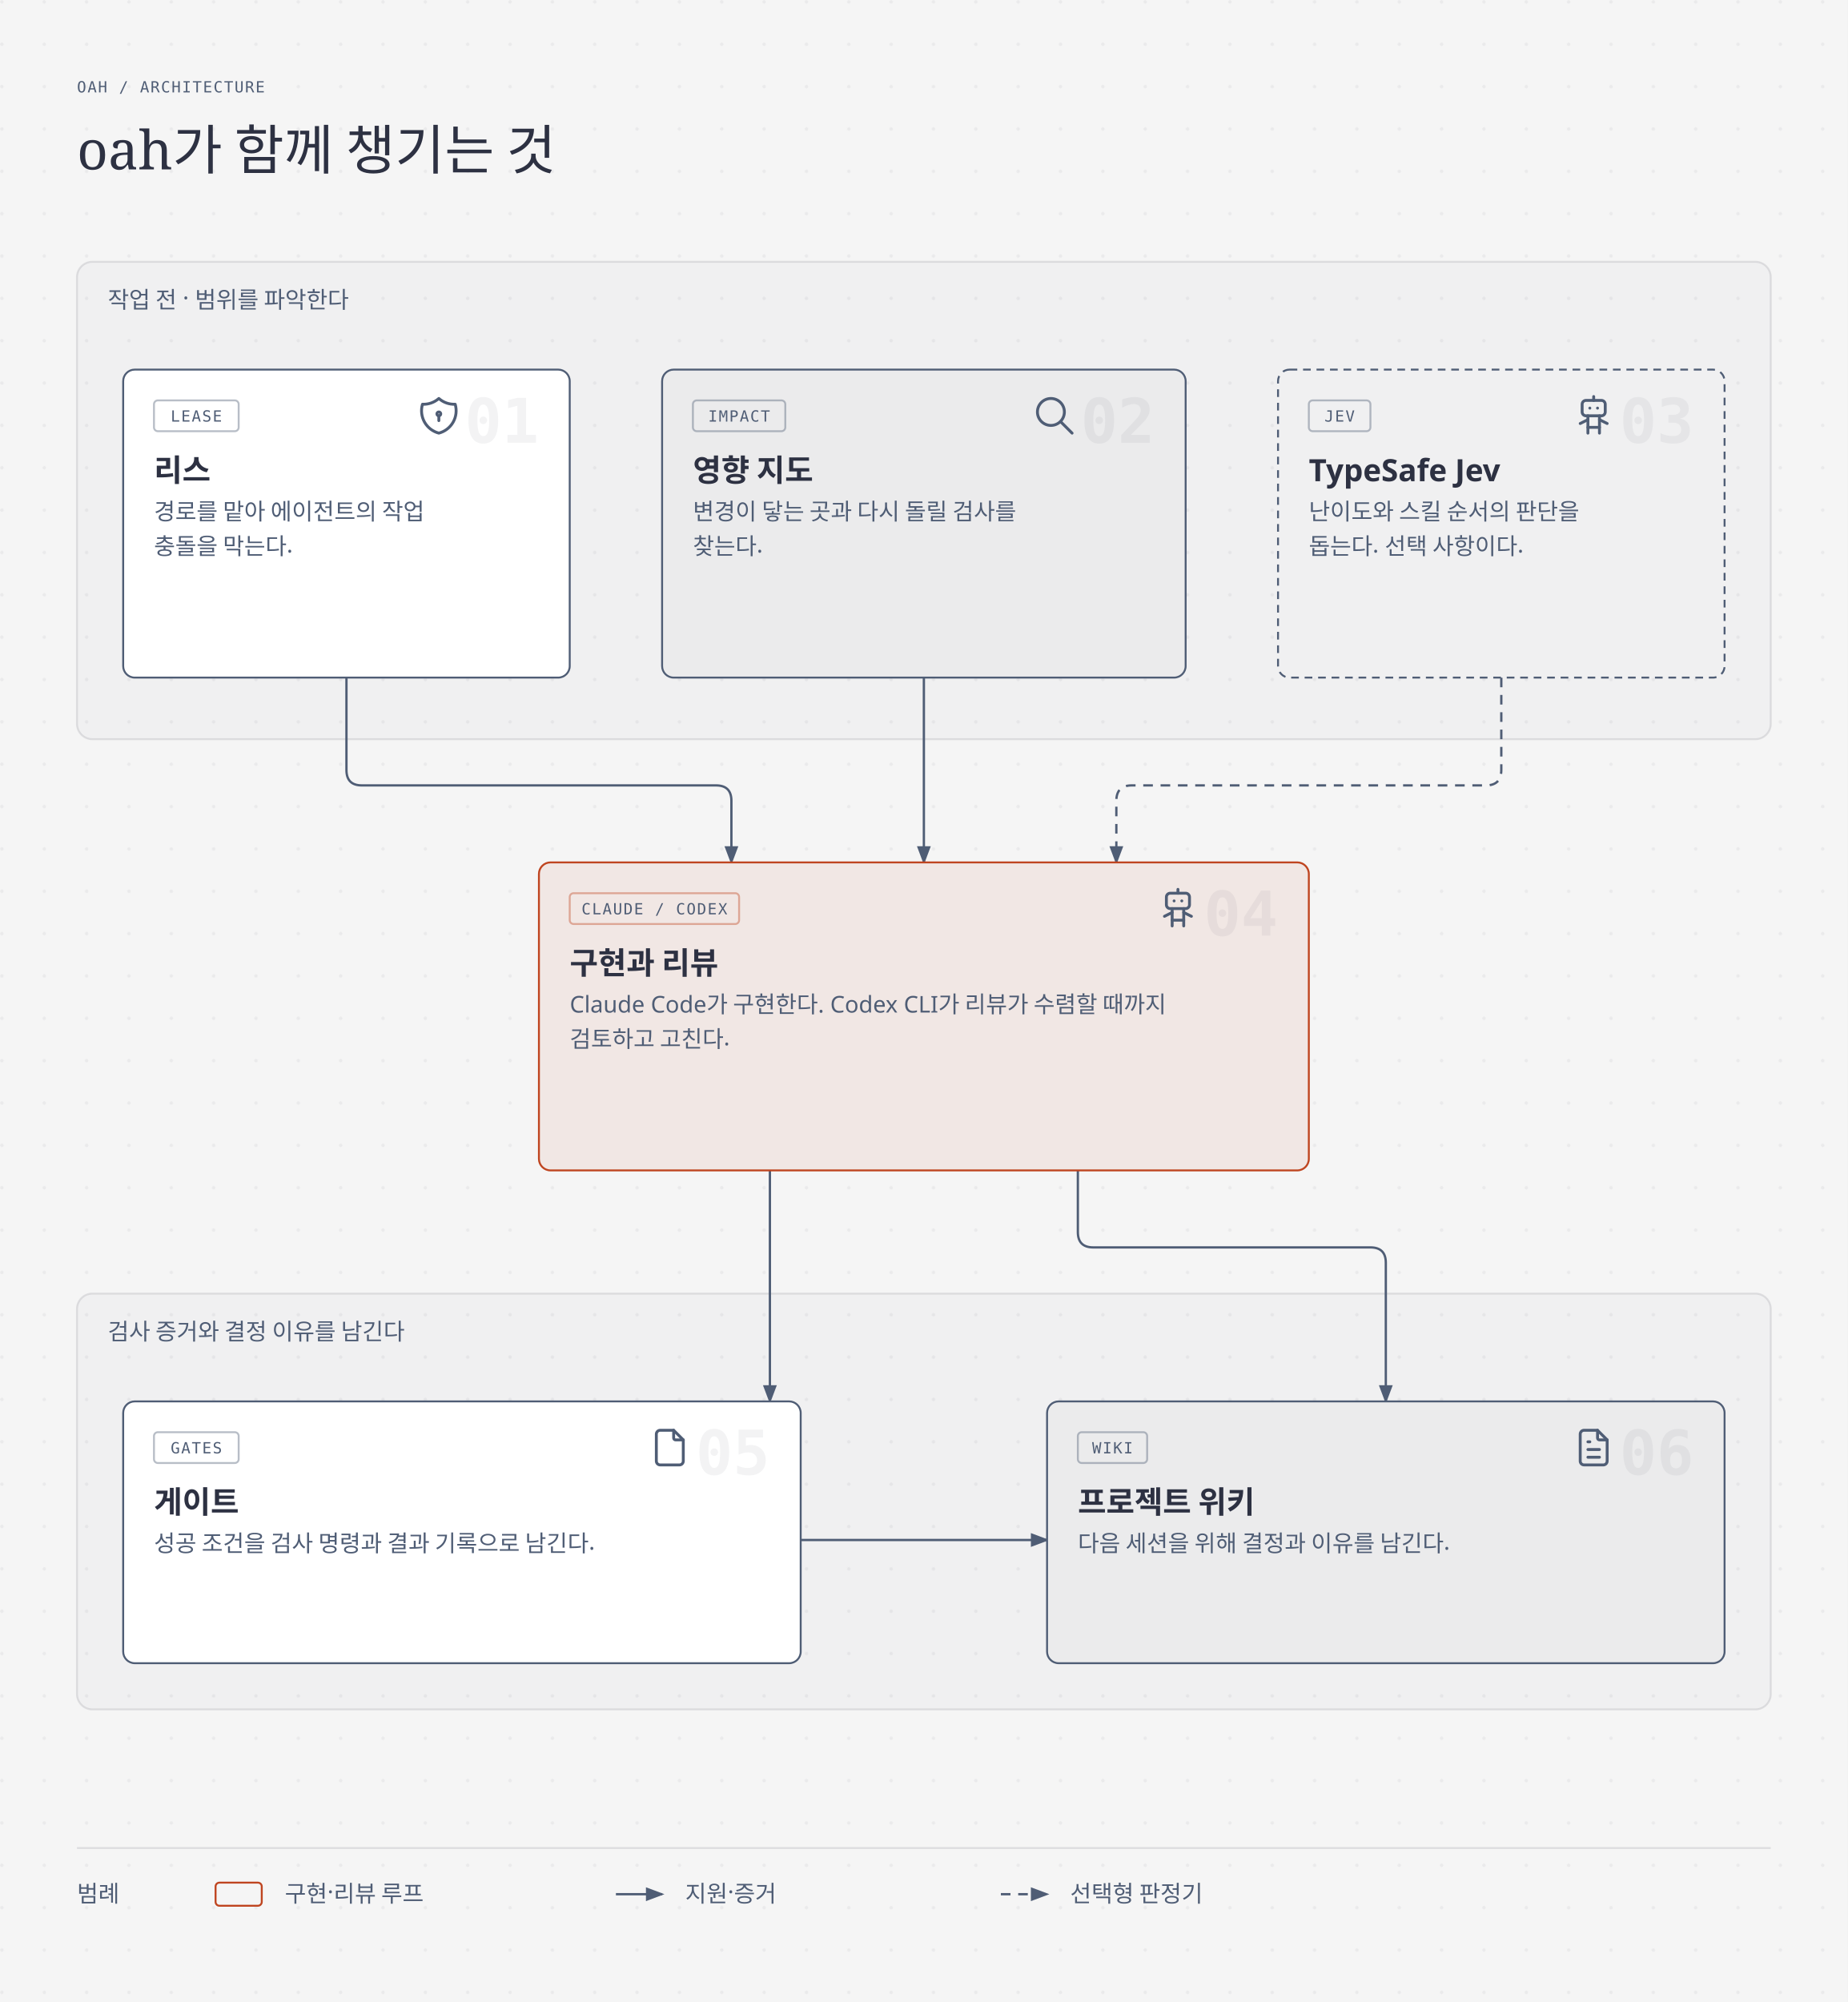
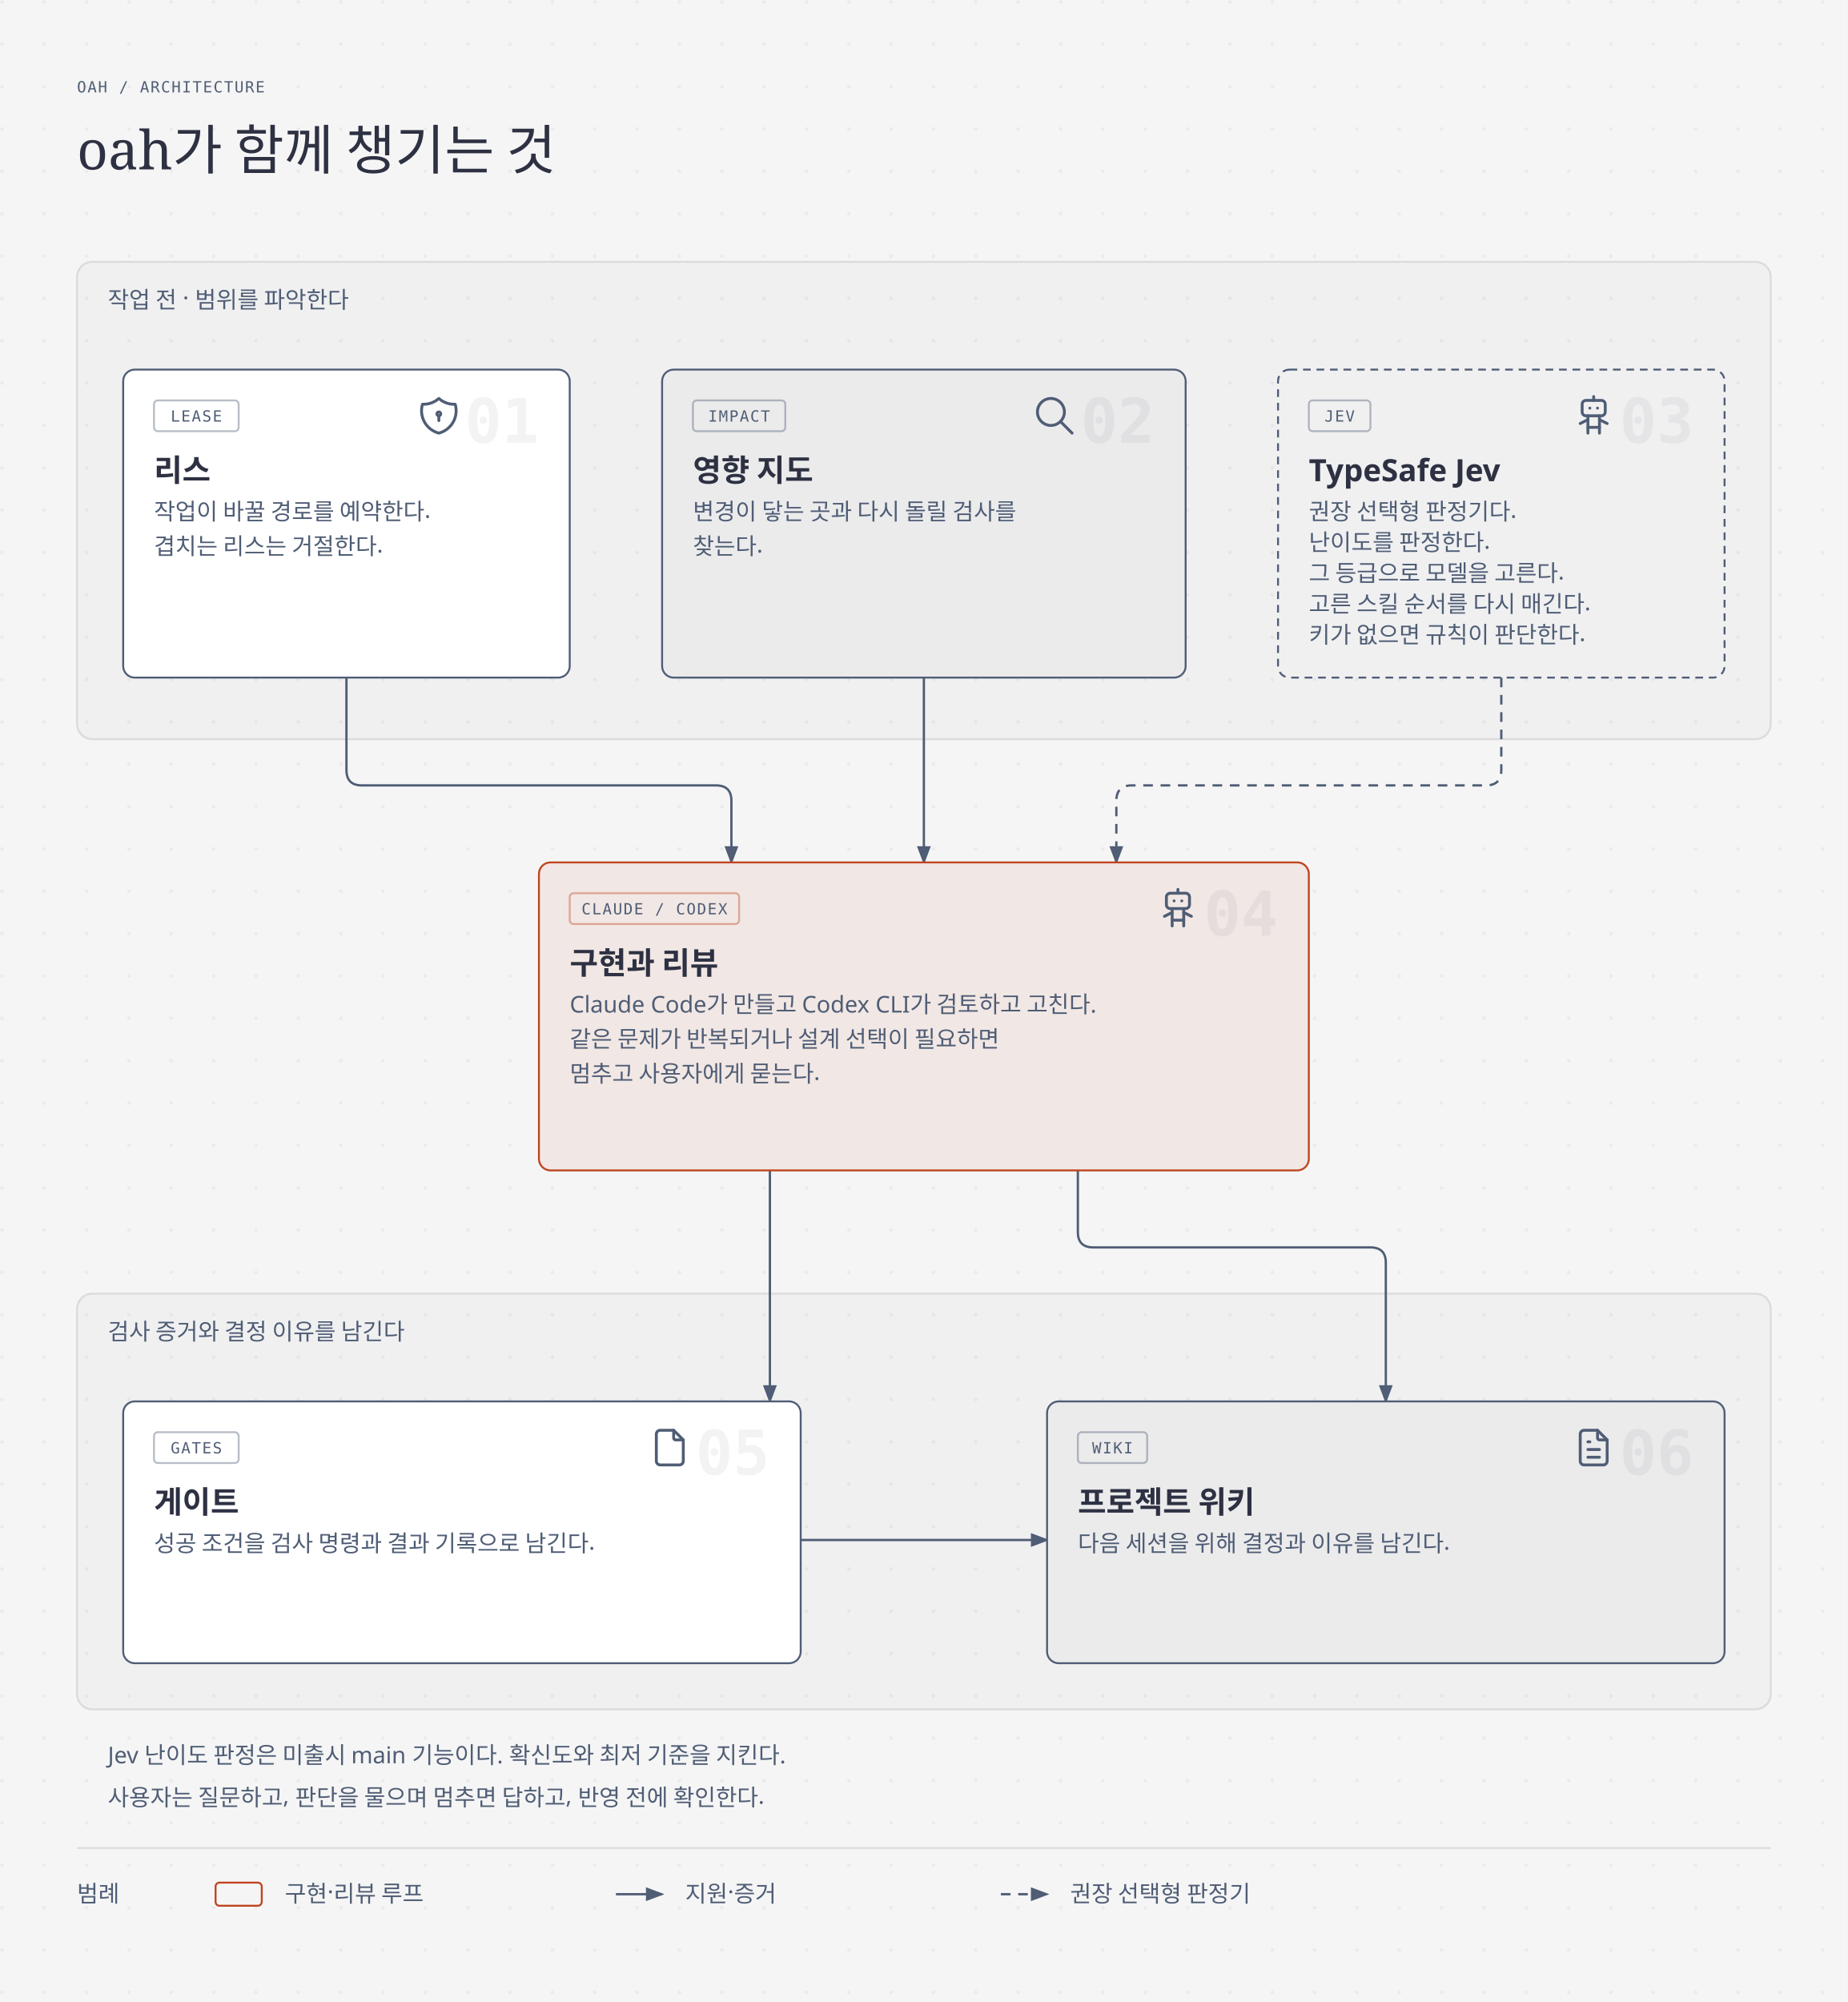
<svg xmlns="http://www.w3.org/2000/svg" viewBox="0 0 960 1040" role="img" aria-labelledby="features-ko-light-title features-ko-light-desc" data-diagram-type="Architecture" data-size="fit" id="features-ko-light-root">
  <defs>
    <style>#features-ko-light-root { font-family: "Geist", "Noto Sans KR", "Apple SD Gothic Neo", "Malgun Gothic", system-ui, sans-serif; color: #2d3142; }
      #features-ko-light-root .diagram-container { width: 100%; overflow-x: auto; }
      #features-ko-light-root text { font-family: "Geist", "Noto Sans KR", "Apple SD Gothic Neo", "Malgun Gothic", system-ui, sans-serif; fill: #2d3142; }
      #features-ko-light-root .title { font-family: "Instrument Serif", "Noto Serif KR", "Batang", serif; font-size: 28px; font-weight: 400; }
      #features-ko-light-root .node { font-size: 16px; font-weight: 600; }
      #features-ko-light-root .sub { font-family: "Geist", "Noto Sans KR", "Apple SD Gothic Neo", "Malgun Gothic", system-ui, sans-serif; font-size: 12px; font-weight: 400; fill: #4f5d75; }
      #features-ko-light-root .technical { font-family: "Geist Mono", ui-monospace, "SFMono-Regular", Consolas, monospace; }
      #features-ko-light-root .label { font-size: 12px; font-family: "Geist Mono", ui-monospace, "SFMono-Regular", Consolas, monospace; font-weight: 400; fill: #4f5d75; }
      #features-ko-light-root .prose { font-size: 12px; font-weight: 400; fill: #4f5d75; }
      #features-ko-light-root .zone-label { font-size: 12px; font-family: "Geist", "Noto Sans KR", "Apple SD Gothic Neo", "Malgun Gothic", system-ui, sans-serif; font-weight: 500; fill: #4f5d75; }
      #features-ko-light-root .arrow-label { font-size: 12px; font-family: "Geist", "Noto Sans KR", "Apple SD Gothic Neo", "Malgun Gothic", system-ui, sans-serif; font-weight: 500; fill: #4f5d75; }
      #features-ko-light-root .tag { font-family: "Geist Mono", ui-monospace, "SFMono-Regular", Consolas, monospace; font-size: 8px; font-weight: 500; letter-spacing: .08em; fill: #4f5d75; }
      #features-ko-light-root .ghost { font-family: "Geist Mono", ui-monospace, "SFMono-Regular", Consolas, monospace; font-size: 32px; font-weight: 600; fill: #2d3142; opacity: .06; }
      @media print {
#features-ko-light-root .diagram-container { overflow-x: visible; }
}</style>
    <pattern id="features-ko-light-dots" width="22" height="22" patternUnits="userSpaceOnUse">
      <circle cx="1" cy="1" r="0.9" fill="#2d3142" fill-opacity=".10" />
    </pattern>
    <marker id="features-ko-light-arrow" markerWidth="8" markerHeight="6" refX="7" refY="3" orient="auto">
      <polygon points="0 0, 8 3, 0 6" fill="#4f5d75" />
    </marker>
    <marker id="features-ko-light-arrow-accent" markerWidth="8" markerHeight="6" refX="7" refY="3" orient="auto">
      <polygon points="0 0, 8 3, 0 6" fill="#bf4520" />
    </marker>
    <marker id="features-ko-light-arrow-link" markerWidth="8" markerHeight="6" refX="7" refY="3" orient="auto">
      <polygon points="0 0, 8 3, 0 6" fill="#2e5aa8" />
    </marker>
  </defs>
  <rect width="960" height="1040" fill="#f5f5f5" />
  <rect width="960" height="1040" fill="url(#features-ko-light-dots)" opacity=".55" />
  <text x="40" y="48" class="tag" text-anchor="start">OAH / ARCHITECTURE</text>
  <text x="40" y="88" class="title" text-anchor="start">oah가 함께 챙기는 것</text>
  <rect x="40" y="136" width="880" height="248" rx="8" fill="#2d3142" stroke="#2d3142" stroke-width="1" fill-opacity=".02" stroke-opacity=".12" />
  <text x="56" y="160" class="zone-label" text-anchor="start">작업 전 · 범위를 파악한다</text>
  <rect x="40" y="672" width="880" height="216" rx="8" fill="#2d3142" stroke="#2d3142" stroke-width="1" fill-opacity=".02" stroke-opacity=".12" />
  <text x="56" y="696" class="zone-label" text-anchor="start">검사 증거와 결정 이유를 남긴다</text>
  <path d="M 180,352 L 180,400 Q 180,408 188,408 L 372,408 Q 380,408 380,416 L 380,448" data-edge-id="f1" data-from="lease" data-to="loop" data-label="" fill="none" stroke="#4f5d75" stroke-width="1.2" marker-end="url(#features-ko-light-arrow)" />
  <path d="M 480,352 L 480,448" data-edge-id="f2" data-from="impact" data-to="loop" data-label="" fill="none" stroke="#4f5d75" stroke-width="1.2" marker-end="url(#features-ko-light-arrow)" />
  <path d="M 780,352 L 780,400 Q 780,408 772,408 L 588,408 Q 580,408 580,416 L 580,448" data-edge-id="f3" data-from="jev" data-to="loop" data-label="" fill="none" stroke="#4f5d75" stroke-width="1.2" stroke-dasharray="5,4" marker-end="url(#features-ko-light-arrow)" />
  <path d="M 400,608 L 400,728" data-edge-id="f4" data-from="loop" data-to="gates" data-label="" fill="none" stroke="#4f5d75" stroke-width="1.2" marker-end="url(#features-ko-light-arrow)" />
  <path d="M 560,608 L 560,640 Q 560,648 568,648 L 712,648 Q 720,648 720,656 L 720,728" data-edge-id="f5" data-from="loop" data-to="wiki" data-label="" fill="none" stroke="#4f5d75" stroke-width="1.2" marker-end="url(#features-ko-light-arrow)" />
  <path d="M 416,800 L 544,800" data-edge-id="f6" data-from="gates" data-to="wiki" data-label="" fill="none" stroke="#4f5d75" stroke-width="1.2" marker-end="url(#features-ko-light-arrow)" />
-   <g data-node-id="lease" data-source-label="리스 경로를 맡아 에이전트의 작업 충돌을 막는다.">
+   <g data-node-id="lease" data-source-label="리스 작업이 바꿀 경로를 예약한다. 겹치는 리스는 거절한다.">
    <rect x="64" y="192" width="232" height="160" rx="6" fill="#f5f5f5" />
    <rect x="64" y="192" width="232" height="160" rx="6" fill="#ffffff" stroke="#4f5d75" stroke-width="1" />
    <g aria-hidden="true">
      <rect x="80" y="208" width="44" height="16" rx="2" fill="none" stroke="#4f5d75" stroke-width="1" stroke-opacity=".4" />
      <text x="102" y="219" class="tag" text-anchor="middle">LEASE</text>
      <text x="280" y="230" class="ghost" text-anchor="end">01</text>
      <g transform="translate(216,204)" color="#4f5d75">
        <g fill="none" stroke="currentColor" stroke-width="1.5" stroke-linecap="round" stroke-linejoin="round">
          <path d="M12 3a12 12 0 0 0 8.5 3a12 12 0 0 1 -8.5 15a12 12 0 0 1 -8.5 -15a12 12 0 0 0 8.5 -3" />
          <path d="M11 11a1 1 0 1 0 2 0a1 1 0 1 0 -2 0" />
          <path d="M12 12l0 2.5" />
        </g>
      </g>
    </g>
    <text x="80" y="250" class="node" text-anchor="start">리스</text>
-     <text x="80" y="270" class="sub" text-anchor="start">경로를 맡아 에이전트의 작업</text>
-     <text x="80" y="288" class="sub" text-anchor="start">충돌을 막는다.</text>
+     <text x="80" y="270" class="sub" text-anchor="start">작업이 바꿀 경로를 예약한다.</text>
+     <text x="80" y="288" class="sub" text-anchor="start">겹치는 리스는 거절한다.</text>
  </g>
  <g data-node-id="impact" data-source-label="영향 지도 변경이 닿는 곳과 다시 돌릴 검사를 찾는다.">
    <rect x="344" y="192" width="272" height="160" rx="6" fill="#f5f5f5" />
    <rect x="344" y="192" width="272" height="160" rx="6" fill="#2d3142" stroke="#4f5d75" stroke-width="1" fill-opacity=".05" />
    <g aria-hidden="true">
      <rect x="360" y="208" width="48" height="16" rx="2" fill="none" stroke="#4f5d75" stroke-width="1" stroke-opacity=".4" />
      <text x="384" y="219" class="tag" text-anchor="middle">IMPACT</text>
      <text x="600" y="230" class="ghost" text-anchor="end">02</text>
      <g transform="translate(536,204)" color="#4f5d75">
        <g fill="none" stroke="currentColor" stroke-width="1.5" stroke-linecap="round" stroke-linejoin="round">
          <path d="M3 10a7 7 0 1 0 14 0a7 7 0 1 0 -14 0" />
          <path d="M21 21l-6 -6" />
        </g>
      </g>
    </g>
    <text x="360" y="250" class="node" text-anchor="start">영향 지도</text>
    <text x="360" y="270" class="sub" text-anchor="start">변경이 닿는 곳과 다시 돌릴 검사를</text>
    <text x="360" y="288" class="sub" text-anchor="start">찾는다.</text>
  </g>
-   <g data-node-id="jev" data-source-label="TypeSafe Jev 난이도와 스킬 순서의 판단을 돕는다. 선택 사항이다.">
+   <g data-node-id="jev" data-source-label="TypeSafe Jev 권장 선택형 판정기다. 난이도를 판정한다. 그 등급으로 모델을 고른다. 고른 스킬 순서를 다시 매긴다. 키가 없으면 규칙이 판단한다.">
    <rect x="664" y="192" width="232" height="160" rx="6" fill="#f5f5f5" />
    <rect x="664" y="192" width="232" height="160" rx="6" fill="#2d3142" stroke="#4f5d75" stroke-width="1" fill-opacity=".02" stroke-dasharray="4,3" />
    <g aria-hidden="true">
      <rect x="680" y="208" width="32" height="16" rx="2" fill="none" stroke="#4f5d75" stroke-width="1" stroke-opacity=".4" />
      <text x="696" y="219" class="tag" text-anchor="middle">JEV</text>
      <text x="880" y="230" class="ghost" text-anchor="end">03</text>
      <g transform="translate(816,204)" color="#4f5d75">
        <g fill="none" stroke="currentColor" stroke-width="1.5" stroke-linecap="round" stroke-linejoin="round">
          <path d="M6 6a2 2 0 0 1 2 -2h8a2 2 0 0 1 2 2v4a2 2 0 0 1 -2 2h-8a2 2 0 0 1 -2 -2l0 -4" />
          <path d="M12 2v2" />
          <path d="M9 12v9" />
          <path d="M15 12v9" />
          <path d="M5 16l4 -2" />
          <path d="M15 14l4 2" />
          <path d="M9 18h6" />
          <path d="M10 8v.01" />
          <path d="M14 8v.01" />
        </g>
      </g>
    </g>
    <text x="680" y="250" class="node" text-anchor="start">TypeSafe Jev</text>
-     <text x="680" y="270" class="sub" text-anchor="start">난이도와 스킬 순서의 판단을</text>
-     <text x="680" y="288" class="sub" text-anchor="start">돕는다. 선택 사항이다.</text>
+     <text x="680" y="270" class="sub" text-anchor="start">권장 선택형 판정기다.</text>
+     <text x="680" y="286" class="sub" text-anchor="start">난이도를 판정한다.</text>
+     <text x="680" y="302" class="sub" text-anchor="start">그 등급으로 모델을 고른다.</text>
+     <text x="680" y="318" class="sub" text-anchor="start">고른 스킬 순서를 다시 매긴다.</text>
+     <text x="680" y="334" class="sub" text-anchor="start">키가 없으면 규칙이 판단한다.</text>
  </g>
-   <g data-node-id="loop" data-source-label="구현과 리뷰 Claude Code가 구현한다. Codex CLI가 리뷰가 수렴할 때까지 검토하고 고친다.">
+   <g data-node-id="loop" data-source-label="구현과 리뷰 Claude Code가 만들고 Codex CLI가 검토하고 고친다. 같은 문제가 반복되거나 설계 선택이 필요하면 멈추고 사용자에게 묻는다.">
    <rect x="280" y="448" width="400" height="160" rx="6" fill="#f5f5f5" />
    <rect x="280" y="448" width="400" height="160" rx="6" fill="#bf4520" stroke="#bf4520" stroke-width="1" fill-opacity=".08" />
    <g aria-hidden="true">
      <rect x="296" y="464" width="88" height="16" rx="2" fill="none" stroke="#bf4520" stroke-width="1" stroke-opacity=".4" />
      <text x="340" y="475" class="tag" text-anchor="middle">CLAUDE / CODEX</text>
      <text x="664" y="486" class="ghost" text-anchor="end">04</text>
      <g transform="translate(600,460)" color="#4f5d75">
        <g fill="none" stroke="currentColor" stroke-width="1.5" stroke-linecap="round" stroke-linejoin="round">
          <path d="M6 6a2 2 0 0 1 2 -2h8a2 2 0 0 1 2 2v4a2 2 0 0 1 -2 2h-8a2 2 0 0 1 -2 -2l0 -4" />
          <path d="M12 2v2" />
          <path d="M9 12v9" />
          <path d="M15 12v9" />
          <path d="M5 16l4 -2" />
          <path d="M15 14l4 2" />
          <path d="M9 18h6" />
          <path d="M10 8v.01" />
          <path d="M14 8v.01" />
        </g>
      </g>
    </g>
    <text x="296" y="506" class="node" text-anchor="start">구현과 리뷰</text>
-     <text x="296" y="526" class="sub" text-anchor="start">Claude Code가 구현한다. Codex CLI가 리뷰가 수렴할 때까지</text>
-     <text x="296" y="544" class="sub" text-anchor="start">검토하고 고친다.</text>
+     <text x="296" y="526" class="sub" text-anchor="start">Claude Code가 만들고 Codex CLI가 검토하고 고친다.</text>
+     <text x="296" y="544" class="sub" text-anchor="start">같은 문제가 반복되거나 설계 선택이 필요하면</text>
+     <text x="296" y="562" class="sub" text-anchor="start">멈추고 사용자에게 묻는다.</text>
  </g>
  <g data-node-id="gates" data-source-label="게이트 성공 조건을 검사 명령과 결과 기록으로 남긴다.">
    <rect x="64" y="728" width="352" height="136" rx="6" fill="#f5f5f5" />
    <rect x="64" y="728" width="352" height="136" rx="6" fill="#ffffff" stroke="#4f5d75" stroke-width="1" />
    <g aria-hidden="true">
      <rect x="80" y="744" width="44" height="16" rx="2" fill="none" stroke="#4f5d75" stroke-width="1" stroke-opacity=".4" />
      <text x="102" y="755" class="tag" text-anchor="middle">GATES</text>
      <text x="400" y="766" class="ghost" text-anchor="end">05</text>
      <g transform="translate(336,740)" color="#4f5d75">
        <g fill="none" stroke="currentColor" stroke-width="1.5" stroke-linecap="round" stroke-linejoin="round">
          <path d="M14 3v4a1 1 0 0 0 1 1h4" />
          <path d="M17 21h-10a2 2 0 0 1 -2 -2v-14a2 2 0 0 1 2 -2h7l5 5v11a2 2 0 0 1 -2 2" />
        </g>
      </g>
    </g>
    <text x="80" y="786" class="node" text-anchor="start">게이트</text>
    <text x="80" y="806" class="sub" text-anchor="start">성공 조건을 검사 명령과 결과 기록으로 남긴다.</text>
  </g>
  <g data-node-id="wiki" data-source-label="프로젝트 위키 다음 세션을 위해 결정과 이유를 남긴다.">
    <rect x="544" y="728" width="352" height="136" rx="6" fill="#f5f5f5" />
    <rect x="544" y="728" width="352" height="136" rx="6" fill="#2d3142" stroke="#4f5d75" stroke-width="1" fill-opacity=".05" />
    <g aria-hidden="true">
      <rect x="560" y="744" width="36" height="16" rx="2" fill="none" stroke="#4f5d75" stroke-width="1" stroke-opacity=".4" />
      <text x="578" y="755" class="tag" text-anchor="middle">WIKI</text>
      <text x="880" y="766" class="ghost" text-anchor="end">06</text>
      <g transform="translate(816,740)" color="#4f5d75">
        <g fill="none" stroke="currentColor" stroke-width="1.5" stroke-linecap="round" stroke-linejoin="round">
          <path d="M14 3v4a1 1 0 0 0 1 1h4" />
          <path d="M17 21h-10a2 2 0 0 1 -2 -2v-14a2 2 0 0 1 2 -2h7l5 5v11a2 2 0 0 1 -2 2" />
          <path d="M9 9l1 0" />
          <path d="M9 13l6 0" />
          <path d="M9 17l6 0" />
        </g>
      </g>
    </g>
    <text x="560" y="786" class="node" text-anchor="start">프로젝트 위키</text>
    <text x="560" y="806" class="sub" text-anchor="start">다음 세션을 위해 결정과 이유를 남긴다.</text>
  </g>
+   <text x="56" y="916" class="prose" text-anchor="start">Jev 난이도 판정은 미출시 main 기능이다. 확신도와 최저 기준을 지킨다.</text>
+   <text x="56" y="938" class="prose" text-anchor="start">사용자는 질문하고, 판단을 물으며 멈추면 답하고, 반영 전에 확인한다.</text>
  <line x1="40" y1="960" x2="920" y2="960" stroke="#2d3142" stroke-opacity=".12" />
  <text x="40" y="988" class="zone-label" text-anchor="start">범례</text>
  <rect x="112" y="978" width="24" height="12" rx="2" fill="none" stroke="#bf4520" stroke-width="1" />
  <text x="148" y="988" class="prose" text-anchor="start">구현·리뷰 루프</text>
  <path d="M 320,984 h 24" fill="none" stroke="#4f5d75" stroke-width="1.2" marker-end="url(#features-ko-light-arrow)" />
  <text x="356" y="988" class="prose" text-anchor="start">지원·증거</text>
  <path d="M 520,984 h 24" fill="none" stroke="#4f5d75" stroke-width="1.2" stroke-dasharray="5,4" marker-end="url(#features-ko-light-arrow)" />
-   <text x="556" y="988" class="prose" text-anchor="start">선택형 판정기</text>
+   <text x="556" y="988" class="prose" text-anchor="start">권장 선택형 판정기</text>
</svg>
